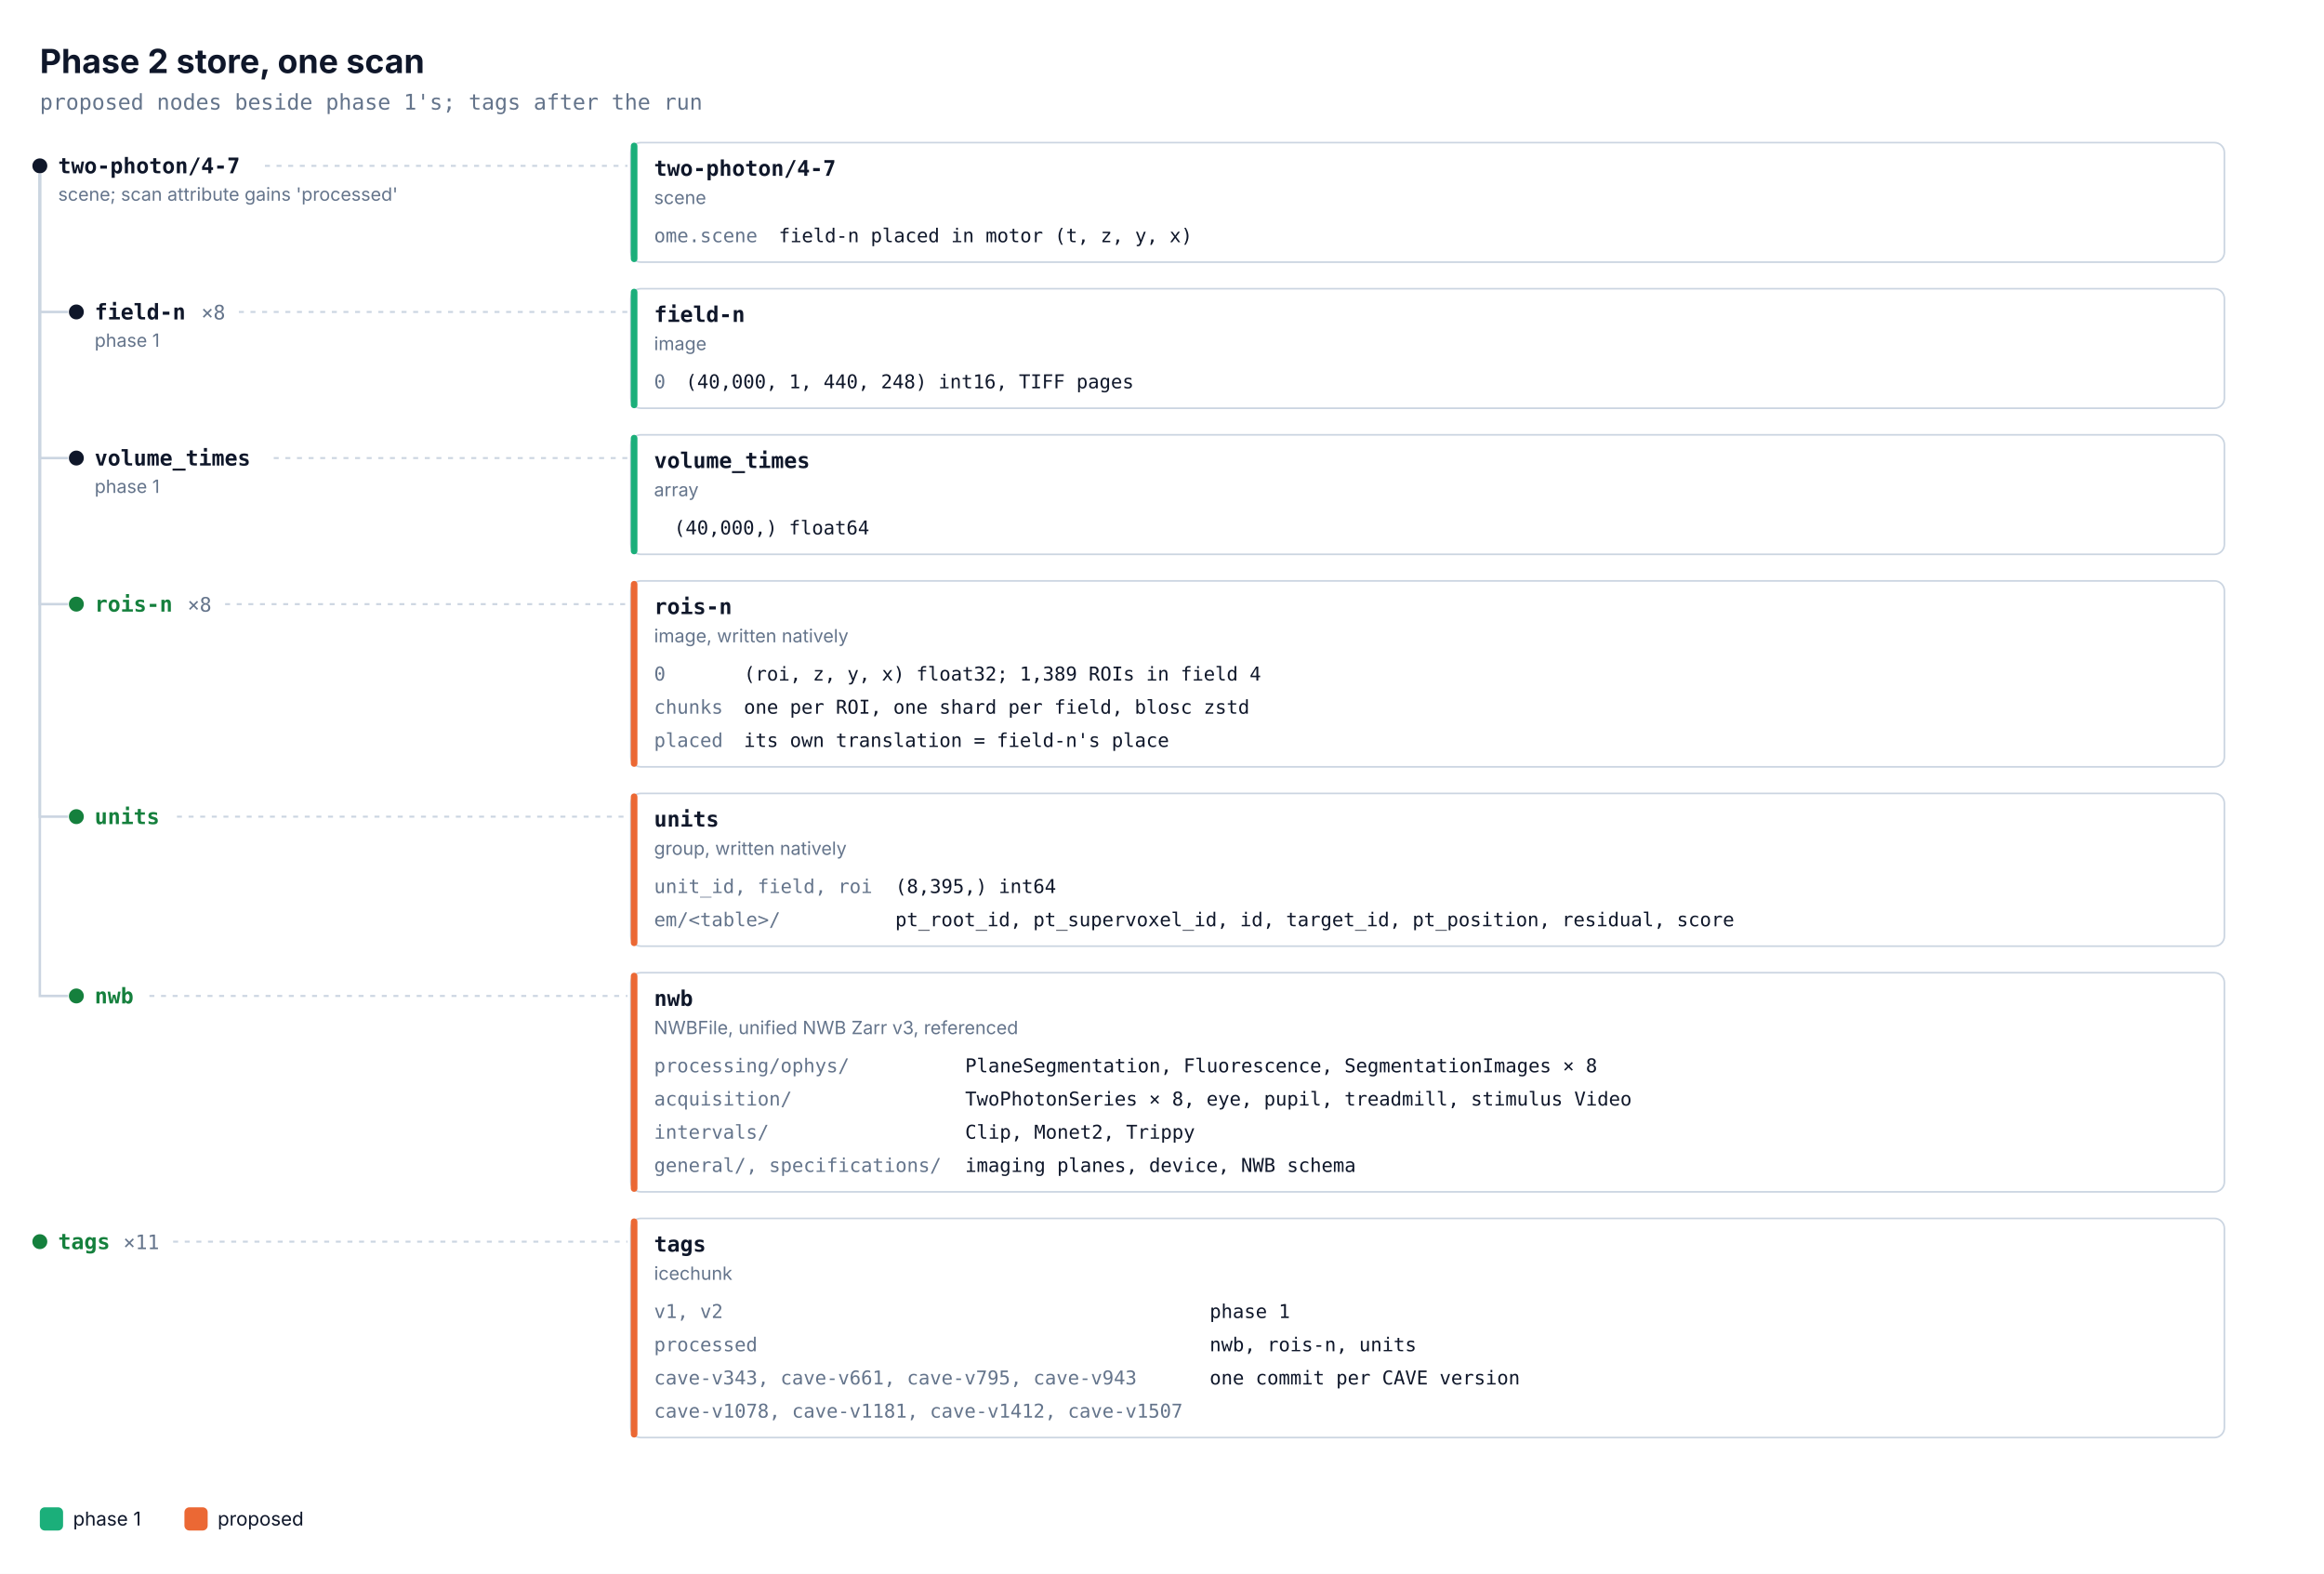
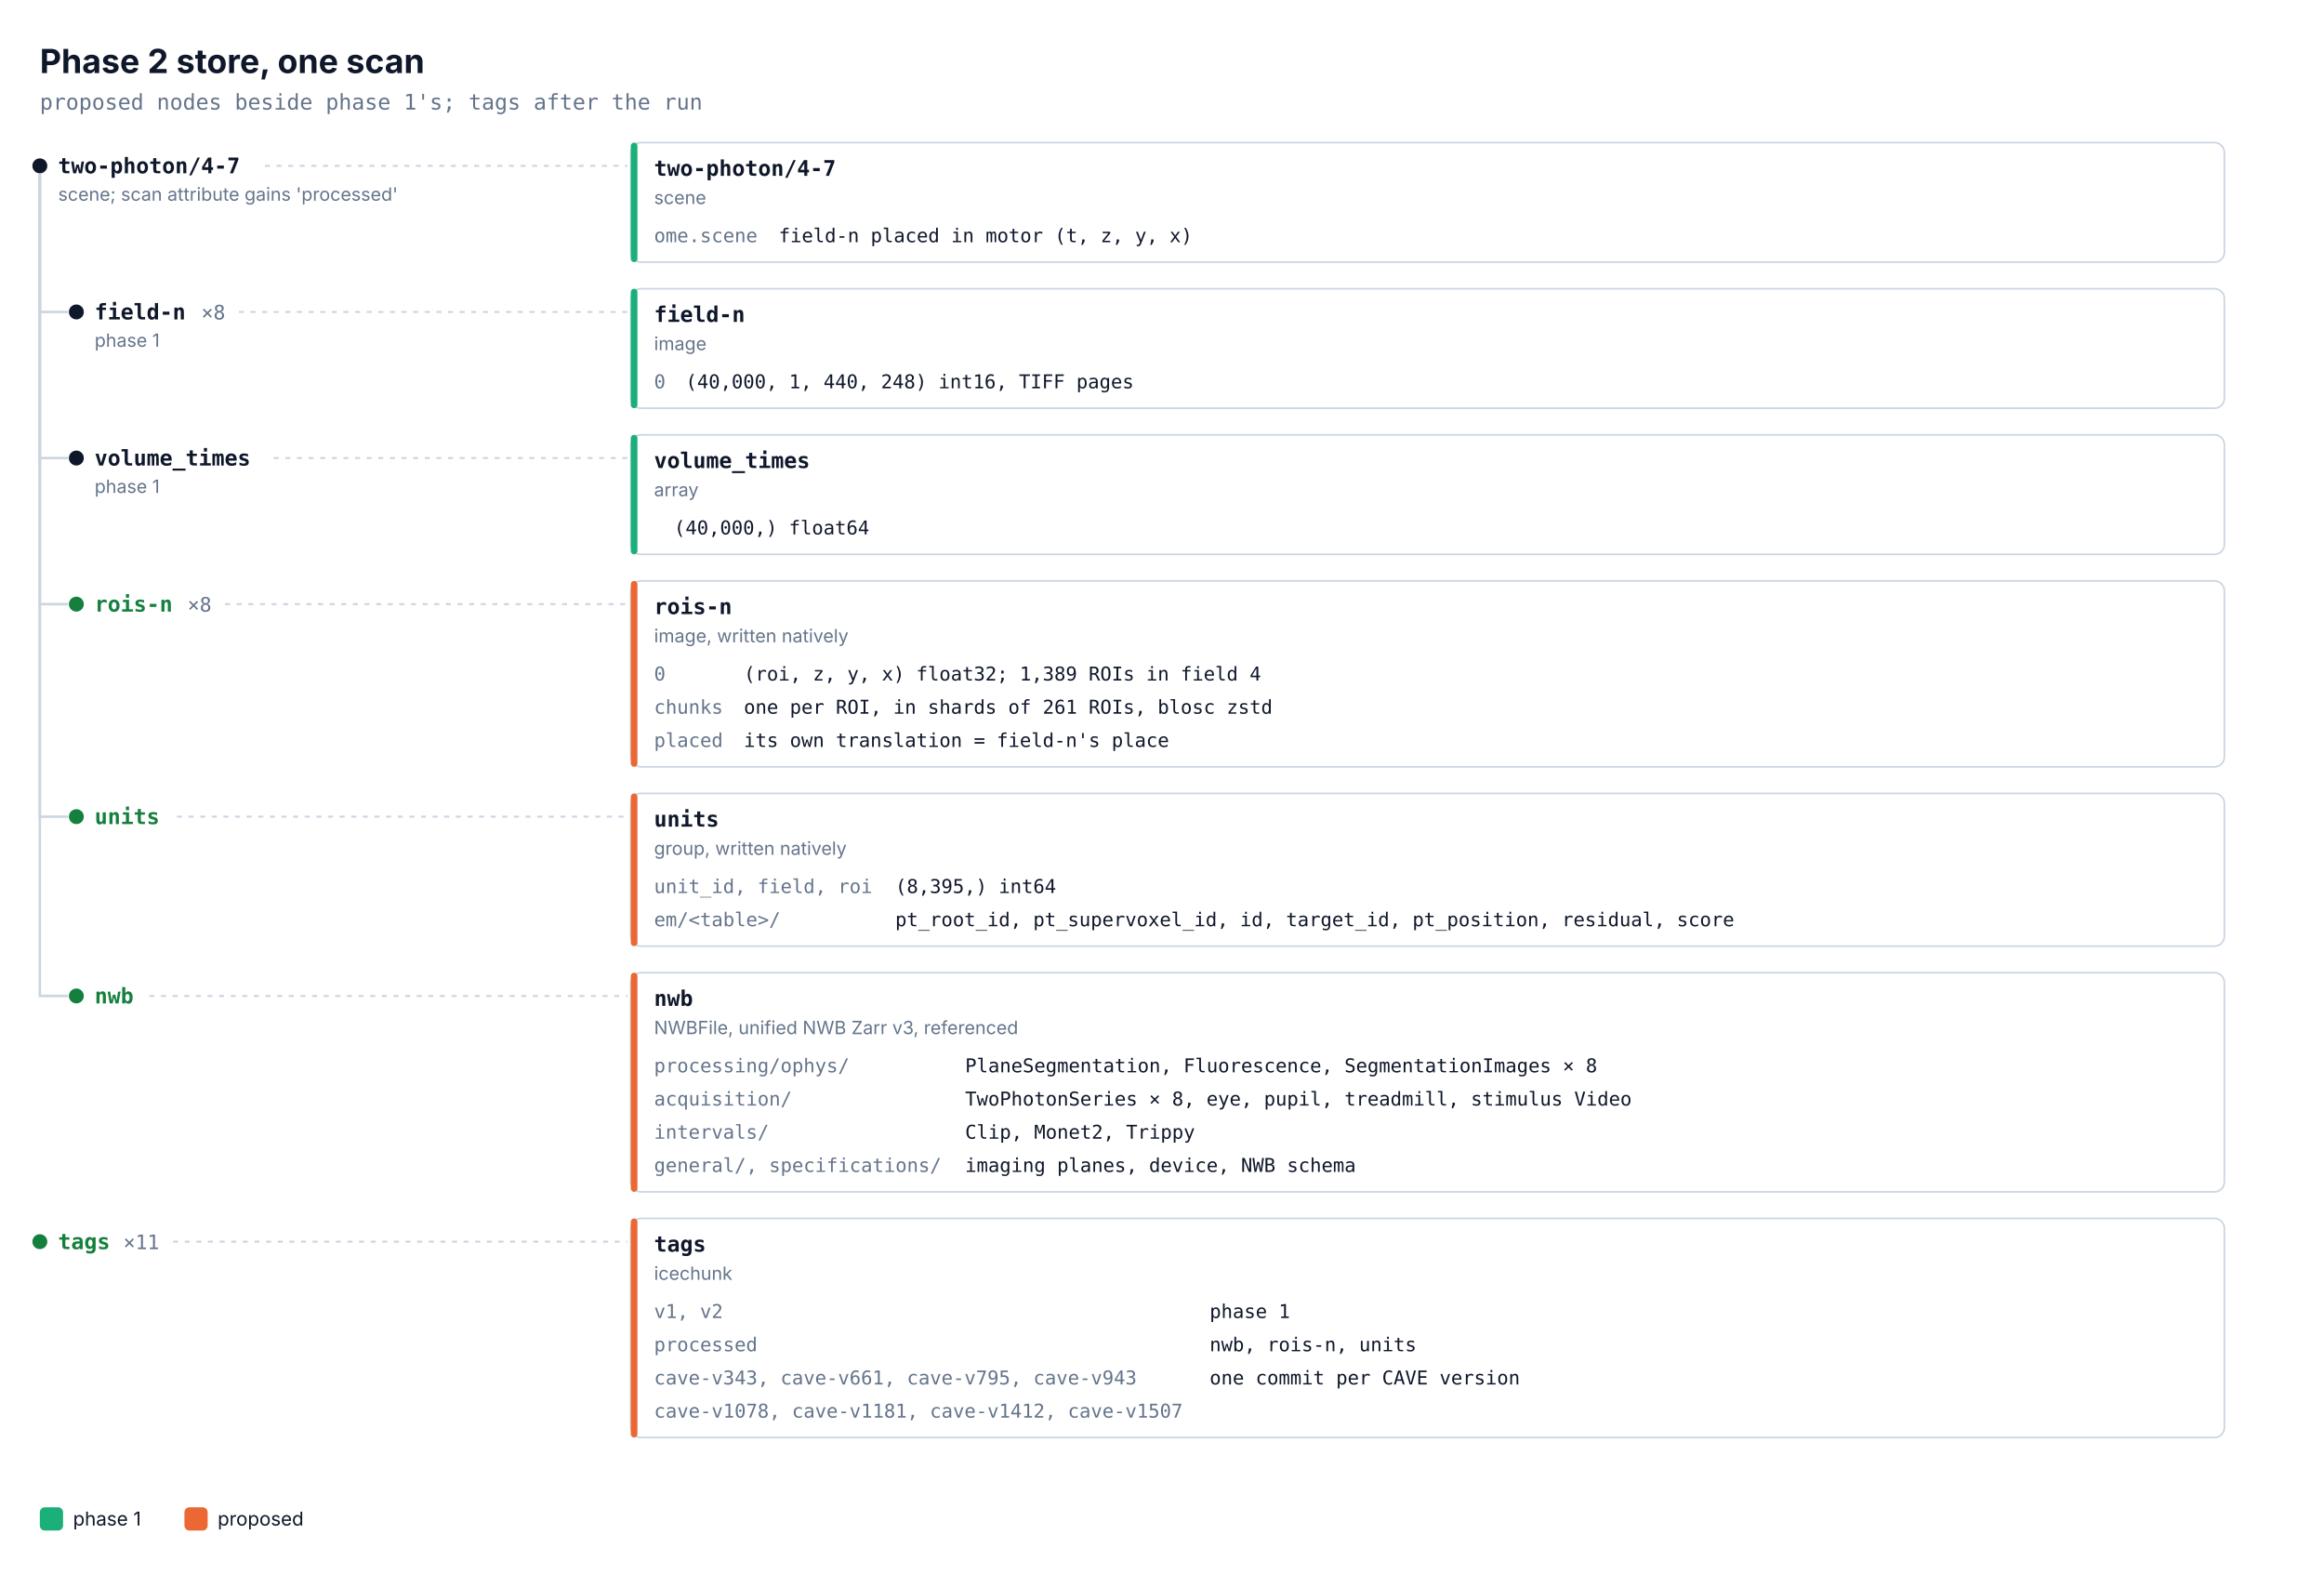
<svg xmlns="http://www.w3.org/2000/svg" width="1400" height="948" viewBox="0 0 1400 948">
  <rect x="0" y="0" width="1400" height="948" fill="#ffffff" />
  <text x="24.0" y="44.0" font-family="Inter, system-ui, sans-serif" font-size="20" font-weight="bold" fill="#0f172a" text-anchor="start" xml:space="preserve">Phase 2 store, one scan</text>
  <text x="24.0" y="66.0" font-family="ui-monospace, SFMono-Regular, Menlo, Consolas, monospace" font-size="13" font-weight="normal" fill="#64748b" text-anchor="start" xml:space="preserve">proposed nodes beside phase 1's; tags after the run</text>
  <circle cx="24.0" cy="99.9" r="4.5" fill="#0f172a" />
  <text x="35.0" y="104.4" font-family="ui-monospace, SFMono-Regular, Menlo, Consolas, monospace" font-size="13" font-weight="bold" fill="#0f172a" text-anchor="start" xml:space="preserve">two-photon/4-7</text>
  <text x="35.0" y="120.9" font-family="Inter, system-ui, sans-serif" font-size="11" font-weight="normal" fill="#64748b" text-anchor="start" xml:space="preserve">scene; scan attribute gains 'processed'</text>
  <line x1="159.6" y1="99.9" x2="378.0" y2="99.9" stroke="#cbd5e1" stroke-width="1.2" stroke-dasharray="3 4" />
  <path d="M 24.0 104.9 V 187.9 H 41.0" fill="none" stroke="#cbd5e1" stroke-width="1.5" />
  <circle cx="46.0" cy="187.9" r="4.5" fill="#0f172a" />
  <text x="57.0" y="192.4" font-family="ui-monospace, SFMono-Regular, Menlo, Consolas, monospace" font-size="13" font-weight="bold" fill="#0f172a" text-anchor="start" xml:space="preserve">field-n</text>
  <text x="121.3" y="192.4" font-family="ui-monospace, SFMono-Regular, Menlo, Consolas, monospace" font-size="12" font-weight="normal" fill="#64748b" text-anchor="start" xml:space="preserve">×8</text>
  <text x="57.0" y="208.9" font-family="Inter, system-ui, sans-serif" font-size="11" font-weight="normal" fill="#64748b" text-anchor="start" xml:space="preserve">phase 1</text>
  <line x1="143.9" y1="187.9" x2="378.0" y2="187.9" stroke="#cbd5e1" stroke-width="1.2" stroke-dasharray="3 4" />
  <path d="M 24.0 104.9 V 275.9 H 41.0" fill="none" stroke="#cbd5e1" stroke-width="1.5" />
  <circle cx="46.0" cy="275.9" r="4.5" fill="#0f172a" />
  <text x="57.0" y="280.4" font-family="ui-monospace, SFMono-Regular, Menlo, Consolas, monospace" font-size="13" font-weight="bold" fill="#0f172a" text-anchor="start" xml:space="preserve">volume_times</text>
  <text x="57.0" y="296.9" font-family="Inter, system-ui, sans-serif" font-size="11" font-weight="normal" fill="#64748b" text-anchor="start" xml:space="preserve">phase 1</text>
  <line x1="164.9" y1="275.9" x2="378.0" y2="275.9" stroke="#cbd5e1" stroke-width="1.2" stroke-dasharray="3 4" />
  <path d="M 24.0 104.9 V 363.9 H 41.0" fill="none" stroke="#cbd5e1" stroke-width="1.5" />
  <circle cx="46.0" cy="363.9" r="4.5" fill="#15803d" />
  <text x="57.0" y="368.4" font-family="ui-monospace, SFMono-Regular, Menlo, Consolas, monospace" font-size="13" font-weight="bold" fill="#15803d" text-anchor="start" xml:space="preserve">rois-n</text>
  <text x="113.0" y="368.4" font-family="ui-monospace, SFMono-Regular, Menlo, Consolas, monospace" font-size="12" font-weight="normal" fill="#64748b" text-anchor="start" xml:space="preserve">×8</text>
  <line x1="135.6" y1="363.9" x2="378.0" y2="363.9" stroke="#cbd5e1" stroke-width="1.2" stroke-dasharray="3 4" />
  <path d="M 24.0 104.9 V 491.9 H 41.0" fill="none" stroke="#cbd5e1" stroke-width="1.5" />
  <circle cx="46.0" cy="491.9" r="4.5" fill="#15803d" />
  <text x="57.0" y="496.4" font-family="ui-monospace, SFMono-Regular, Menlo, Consolas, monospace" font-size="13" font-weight="bold" fill="#15803d" text-anchor="start" xml:space="preserve">units</text>
  <line x1="106.6" y1="491.9" x2="378.0" y2="491.9" stroke="#cbd5e1" stroke-width="1.2" stroke-dasharray="3 4" />
  <path d="M 24.0 104.9 V 599.9 H 41.0" fill="none" stroke="#cbd5e1" stroke-width="1.5" />
  <circle cx="46.0" cy="599.9" r="4.5" fill="#15803d" />
  <text x="57.0" y="604.4" font-family="ui-monospace, SFMono-Regular, Menlo, Consolas, monospace" font-size="13" font-weight="bold" fill="#15803d" text-anchor="start" xml:space="preserve">nwb</text>
  <line x1="90.0" y1="599.9" x2="378.0" y2="599.9" stroke="#cbd5e1" stroke-width="1.2" stroke-dasharray="3 4" />
  <circle cx="24.0" cy="747.9" r="4.5" fill="#15803d" />
  <text x="35.0" y="752.4" font-family="ui-monospace, SFMono-Regular, Menlo, Consolas, monospace" font-size="13" font-weight="bold" fill="#15803d" text-anchor="start" xml:space="preserve">tags</text>
  <text x="74.3" y="752.4" font-family="ui-monospace, SFMono-Regular, Menlo, Consolas, monospace" font-size="12" font-weight="normal" fill="#64748b" text-anchor="start" xml:space="preserve">×11</text>
  <line x1="104.3" y1="747.9" x2="378.0" y2="747.9" stroke="#cbd5e1" stroke-width="1.2" stroke-dasharray="3 4" />
  <rect x="380.0" y="85.9" width="960.0" height="72.0" rx="6" fill="#ffffff" stroke="#cbd5e1" />
  <rect x="380.0" y="85.9" width="4" height="72.0" rx="2" fill="#1baf7a" />
  <text x="394.0" y="105.9" font-family="ui-monospace, SFMono-Regular, Menlo, Consolas, monospace" font-size="13" font-weight="bold" fill="#0f172a" text-anchor="start" xml:space="preserve">two-photon/4-7</text>
  <text x="394.0" y="122.9" font-family="Inter, system-ui, sans-serif" font-size="11" font-weight="normal" fill="#64748b" text-anchor="start" xml:space="preserve">scene</text>
  <text x="394.0" y="145.9" font-family="ui-monospace, SFMono-Regular, Menlo, Consolas, monospace" font-size="11.5" font-weight="normal" fill="#64748b" text-anchor="start" xml:space="preserve">ome.scene</text>
  <text x="469.1" y="145.9" font-family="ui-monospace, SFMono-Regular, Menlo, Consolas, monospace" font-size="11.5" font-weight="normal" fill="#0f172a" text-anchor="start" xml:space="preserve">field-n placed in motor (t, z, y, x)</text>
  <rect x="380.0" y="173.9" width="960.0" height="72.0" rx="6" fill="#ffffff" stroke="#cbd5e1" />
  <rect x="380.0" y="173.9" width="4" height="72.0" rx="2" fill="#1baf7a" />
  <text x="394.0" y="193.9" font-family="ui-monospace, SFMono-Regular, Menlo, Consolas, monospace" font-size="13" font-weight="bold" fill="#0f172a" text-anchor="start" xml:space="preserve">field-n</text>
  <text x="394.0" y="210.9" font-family="Inter, system-ui, sans-serif" font-size="11" font-weight="normal" fill="#64748b" text-anchor="start" xml:space="preserve">image</text>
  <text x="394.0" y="233.9" font-family="ui-monospace, SFMono-Regular, Menlo, Consolas, monospace" font-size="11.5" font-weight="normal" fill="#64748b" text-anchor="start" xml:space="preserve">0</text>
  <text x="413.0" y="233.9" font-family="ui-monospace, SFMono-Regular, Menlo, Consolas, monospace" font-size="11.5" font-weight="normal" fill="#0f172a" text-anchor="start" xml:space="preserve">(40,000, 1, 440, 248) int16, TIFF pages</text>
  <rect x="380.0" y="261.9" width="960.0" height="72.0" rx="6" fill="#ffffff" stroke="#cbd5e1" />
  <rect x="380.0" y="261.9" width="4" height="72.0" rx="2" fill="#1baf7a" />
  <text x="394.0" y="281.9" font-family="ui-monospace, SFMono-Regular, Menlo, Consolas, monospace" font-size="13" font-weight="bold" fill="#0f172a" text-anchor="start" xml:space="preserve">volume_times</text>
  <text x="394.0" y="298.9" font-family="Inter, system-ui, sans-serif" font-size="11" font-weight="normal" fill="#64748b" text-anchor="start" xml:space="preserve">array</text>
  <text x="394.0" y="321.9" font-family="ui-monospace, SFMono-Regular, Menlo, Consolas, monospace" font-size="11.5" font-weight="normal" fill="#64748b" text-anchor="start" xml:space="preserve" />
  <text x="406.0" y="321.9" font-family="ui-monospace, SFMono-Regular, Menlo, Consolas, monospace" font-size="11.5" font-weight="normal" fill="#0f172a" text-anchor="start" xml:space="preserve">(40,000,) float64</text>
  <rect x="380.0" y="349.9" width="960.0" height="112.0" rx="6" fill="#ffffff" stroke="#cbd5e1" />
  <rect x="380.0" y="349.9" width="4" height="112.0" rx="2" fill="#eb6834" />
  <text x="394.0" y="369.9" font-family="ui-monospace, SFMono-Regular, Menlo, Consolas, monospace" font-size="13" font-weight="bold" fill="#0f172a" text-anchor="start" xml:space="preserve">rois-n</text>
  <text x="394.0" y="386.9" font-family="Inter, system-ui, sans-serif" font-size="11" font-weight="normal" fill="#64748b" text-anchor="start" xml:space="preserve">image, written natively</text>
  <text x="394.0" y="409.9" font-family="ui-monospace, SFMono-Regular, Menlo, Consolas, monospace" font-size="11.5" font-weight="normal" fill="#64748b" text-anchor="start" xml:space="preserve">0</text>
  <text x="448.1" y="409.9" font-family="ui-monospace, SFMono-Regular, Menlo, Consolas, monospace" font-size="11.5" font-weight="normal" fill="#0f172a" text-anchor="start" xml:space="preserve">(roi, z, y, x) float32; 1,389 ROIs in field 4</text>
  <text x="394.0" y="429.9" font-family="ui-monospace, SFMono-Regular, Menlo, Consolas, monospace" font-size="11.5" font-weight="normal" fill="#64748b" text-anchor="start" xml:space="preserve">chunks</text>
-   <text x="448.1" y="429.9" font-family="ui-monospace, SFMono-Regular, Menlo, Consolas, monospace" font-size="11.5" font-weight="normal" fill="#0f172a" text-anchor="start" xml:space="preserve">one per ROI, one shard per field, blosc zstd</text>
+   <text x="448.1" y="429.9" font-family="ui-monospace, SFMono-Regular, Menlo, Consolas, monospace" font-size="11.5" font-weight="normal" fill="#0f172a" text-anchor="start" xml:space="preserve">one per ROI, in shards of 261 ROIs, blosc zstd</text>
  <text x="394.0" y="449.9" font-family="ui-monospace, SFMono-Regular, Menlo, Consolas, monospace" font-size="11.5" font-weight="normal" fill="#64748b" text-anchor="start" xml:space="preserve">placed</text>
  <text x="448.1" y="449.9" font-family="ui-monospace, SFMono-Regular, Menlo, Consolas, monospace" font-size="11.5" font-weight="normal" fill="#0f172a" text-anchor="start" xml:space="preserve">its own translation = field-n's place</text>
  <rect x="380.0" y="477.9" width="960.0" height="92.0" rx="6" fill="#ffffff" stroke="#cbd5e1" />
  <rect x="380.0" y="477.9" width="4" height="92.0" rx="2" fill="#eb6834" />
  <text x="394.0" y="497.9" font-family="ui-monospace, SFMono-Regular, Menlo, Consolas, monospace" font-size="13" font-weight="bold" fill="#0f172a" text-anchor="start" xml:space="preserve">units</text>
  <text x="394.0" y="514.9" font-family="Inter, system-ui, sans-serif" font-size="11" font-weight="normal" fill="#64748b" text-anchor="start" xml:space="preserve">group, written natively</text>
  <text x="394.0" y="537.9" font-family="ui-monospace, SFMono-Regular, Menlo, Consolas, monospace" font-size="11.5" font-weight="normal" fill="#64748b" text-anchor="start" xml:space="preserve">unit_id, field, roi</text>
  <text x="539.3" y="537.9" font-family="ui-monospace, SFMono-Regular, Menlo, Consolas, monospace" font-size="11.5" font-weight="normal" fill="#0f172a" text-anchor="start" xml:space="preserve">(8,395,) int64</text>
  <text x="394.0" y="557.9" font-family="ui-monospace, SFMono-Regular, Menlo, Consolas, monospace" font-size="11.5" font-weight="normal" fill="#64748b" text-anchor="start" xml:space="preserve">em/&lt;table&gt;/</text>
  <text x="539.3" y="557.9" font-family="ui-monospace, SFMono-Regular, Menlo, Consolas, monospace" font-size="11.5" font-weight="normal" fill="#0f172a" text-anchor="start" xml:space="preserve">pt_root_id, pt_supervoxel_id, id, target_id, pt_position, residual, score</text>
  <rect x="380.0" y="585.9" width="960.0" height="132.0" rx="6" fill="#ffffff" stroke="#cbd5e1" />
  <rect x="380.0" y="585.9" width="4" height="132.0" rx="2" fill="#eb6834" />
  <text x="394.0" y="605.9" font-family="ui-monospace, SFMono-Regular, Menlo, Consolas, monospace" font-size="13" font-weight="bold" fill="#0f172a" text-anchor="start" xml:space="preserve">nwb</text>
  <text x="394.0" y="622.9" font-family="Inter, system-ui, sans-serif" font-size="11" font-weight="normal" fill="#64748b" text-anchor="start" xml:space="preserve">NWBFile, unified NWB Zarr v3, referenced</text>
  <text x="394.0" y="645.9" font-family="ui-monospace, SFMono-Regular, Menlo, Consolas, monospace" font-size="11.5" font-weight="normal" fill="#64748b" text-anchor="start" xml:space="preserve">processing/ophys/</text>
  <text x="581.4" y="645.9" font-family="ui-monospace, SFMono-Regular, Menlo, Consolas, monospace" font-size="11.5" font-weight="normal" fill="#0f172a" text-anchor="start" xml:space="preserve">PlaneSegmentation, Fluorescence, SegmentationImages × 8</text>
  <text x="394.0" y="665.9" font-family="ui-monospace, SFMono-Regular, Menlo, Consolas, monospace" font-size="11.5" font-weight="normal" fill="#64748b" text-anchor="start" xml:space="preserve">acquisition/</text>
  <text x="581.4" y="665.9" font-family="ui-monospace, SFMono-Regular, Menlo, Consolas, monospace" font-size="11.5" font-weight="normal" fill="#0f172a" text-anchor="start" xml:space="preserve">TwoPhotonSeries × 8, eye, pupil, treadmill, stimulus Video</text>
  <text x="394.0" y="685.9" font-family="ui-monospace, SFMono-Regular, Menlo, Consolas, monospace" font-size="11.5" font-weight="normal" fill="#64748b" text-anchor="start" xml:space="preserve">intervals/</text>
  <text x="581.4" y="685.9" font-family="ui-monospace, SFMono-Regular, Menlo, Consolas, monospace" font-size="11.5" font-weight="normal" fill="#0f172a" text-anchor="start" xml:space="preserve">Clip, Monet2, Trippy</text>
  <text x="394.0" y="705.9" font-family="ui-monospace, SFMono-Regular, Menlo, Consolas, monospace" font-size="11.5" font-weight="normal" fill="#64748b" text-anchor="start" xml:space="preserve">general/, specifications/</text>
  <text x="581.4" y="705.9" font-family="ui-monospace, SFMono-Regular, Menlo, Consolas, monospace" font-size="11.5" font-weight="normal" fill="#0f172a" text-anchor="start" xml:space="preserve">imaging planes, device, NWB schema</text>
  <rect x="380.0" y="733.9" width="960.0" height="132.0" rx="6" fill="#ffffff" stroke="#cbd5e1" />
  <rect x="380.0" y="733.9" width="4" height="132.0" rx="2" fill="#eb6834" />
  <text x="394.0" y="753.9" font-family="ui-monospace, SFMono-Regular, Menlo, Consolas, monospace" font-size="13" font-weight="bold" fill="#0f172a" text-anchor="start" xml:space="preserve">tags</text>
  <text x="394.0" y="770.9" font-family="Inter, system-ui, sans-serif" font-size="11" font-weight="normal" fill="#64748b" text-anchor="start" xml:space="preserve">icechunk</text>
  <text x="394.0" y="793.9" font-family="ui-monospace, SFMono-Regular, Menlo, Consolas, monospace" font-size="11.5" font-weight="normal" fill="#64748b" text-anchor="start" xml:space="preserve">v1, v2</text>
  <text x="728.7" y="793.9" font-family="ui-monospace, SFMono-Regular, Menlo, Consolas, monospace" font-size="11.5" font-weight="normal" fill="#0f172a" text-anchor="start" xml:space="preserve">phase 1</text>
  <text x="394.0" y="813.9" font-family="ui-monospace, SFMono-Regular, Menlo, Consolas, monospace" font-size="11.5" font-weight="normal" fill="#64748b" text-anchor="start" xml:space="preserve">processed</text>
  <text x="728.7" y="813.9" font-family="ui-monospace, SFMono-Regular, Menlo, Consolas, monospace" font-size="11.5" font-weight="normal" fill="#0f172a" text-anchor="start" xml:space="preserve">nwb, rois-n, units</text>
  <text x="394.0" y="833.9" font-family="ui-monospace, SFMono-Regular, Menlo, Consolas, monospace" font-size="11.5" font-weight="normal" fill="#64748b" text-anchor="start" xml:space="preserve">cave-v343, cave-v661, cave-v795, cave-v943</text>
  <text x="728.7" y="833.9" font-family="ui-monospace, SFMono-Regular, Menlo, Consolas, monospace" font-size="11.5" font-weight="normal" fill="#0f172a" text-anchor="start" xml:space="preserve">one commit per CAVE version</text>
  <text x="394.0" y="853.9" font-family="ui-monospace, SFMono-Regular, Menlo, Consolas, monospace" font-size="11.5" font-weight="normal" fill="#64748b" text-anchor="start" xml:space="preserve">cave-v1078, cave-v1181, cave-v1412, cave-v1507</text>
  <text x="728.7" y="853.9" font-family="ui-monospace, SFMono-Regular, Menlo, Consolas, monospace" font-size="11.5" font-weight="normal" fill="#0f172a" text-anchor="start" xml:space="preserve" />
  <rect x="24.0" y="907.9" width="14" height="14" rx="3" fill="#1baf7a" />
  <text x="44.0" y="918.9" font-family="Inter, system-ui, sans-serif" font-size="11.5" font-weight="normal" fill="#0f172a" text-anchor="start" xml:space="preserve">phase 1</text>
  <rect x="111.1" y="907.9" width="14" height="14" rx="3" fill="#eb6834" />
  <text x="131.1" y="918.9" font-family="Inter, system-ui, sans-serif" font-size="11.5" font-weight="normal" fill="#0f172a" text-anchor="start" xml:space="preserve">proposed</text>
</svg>
